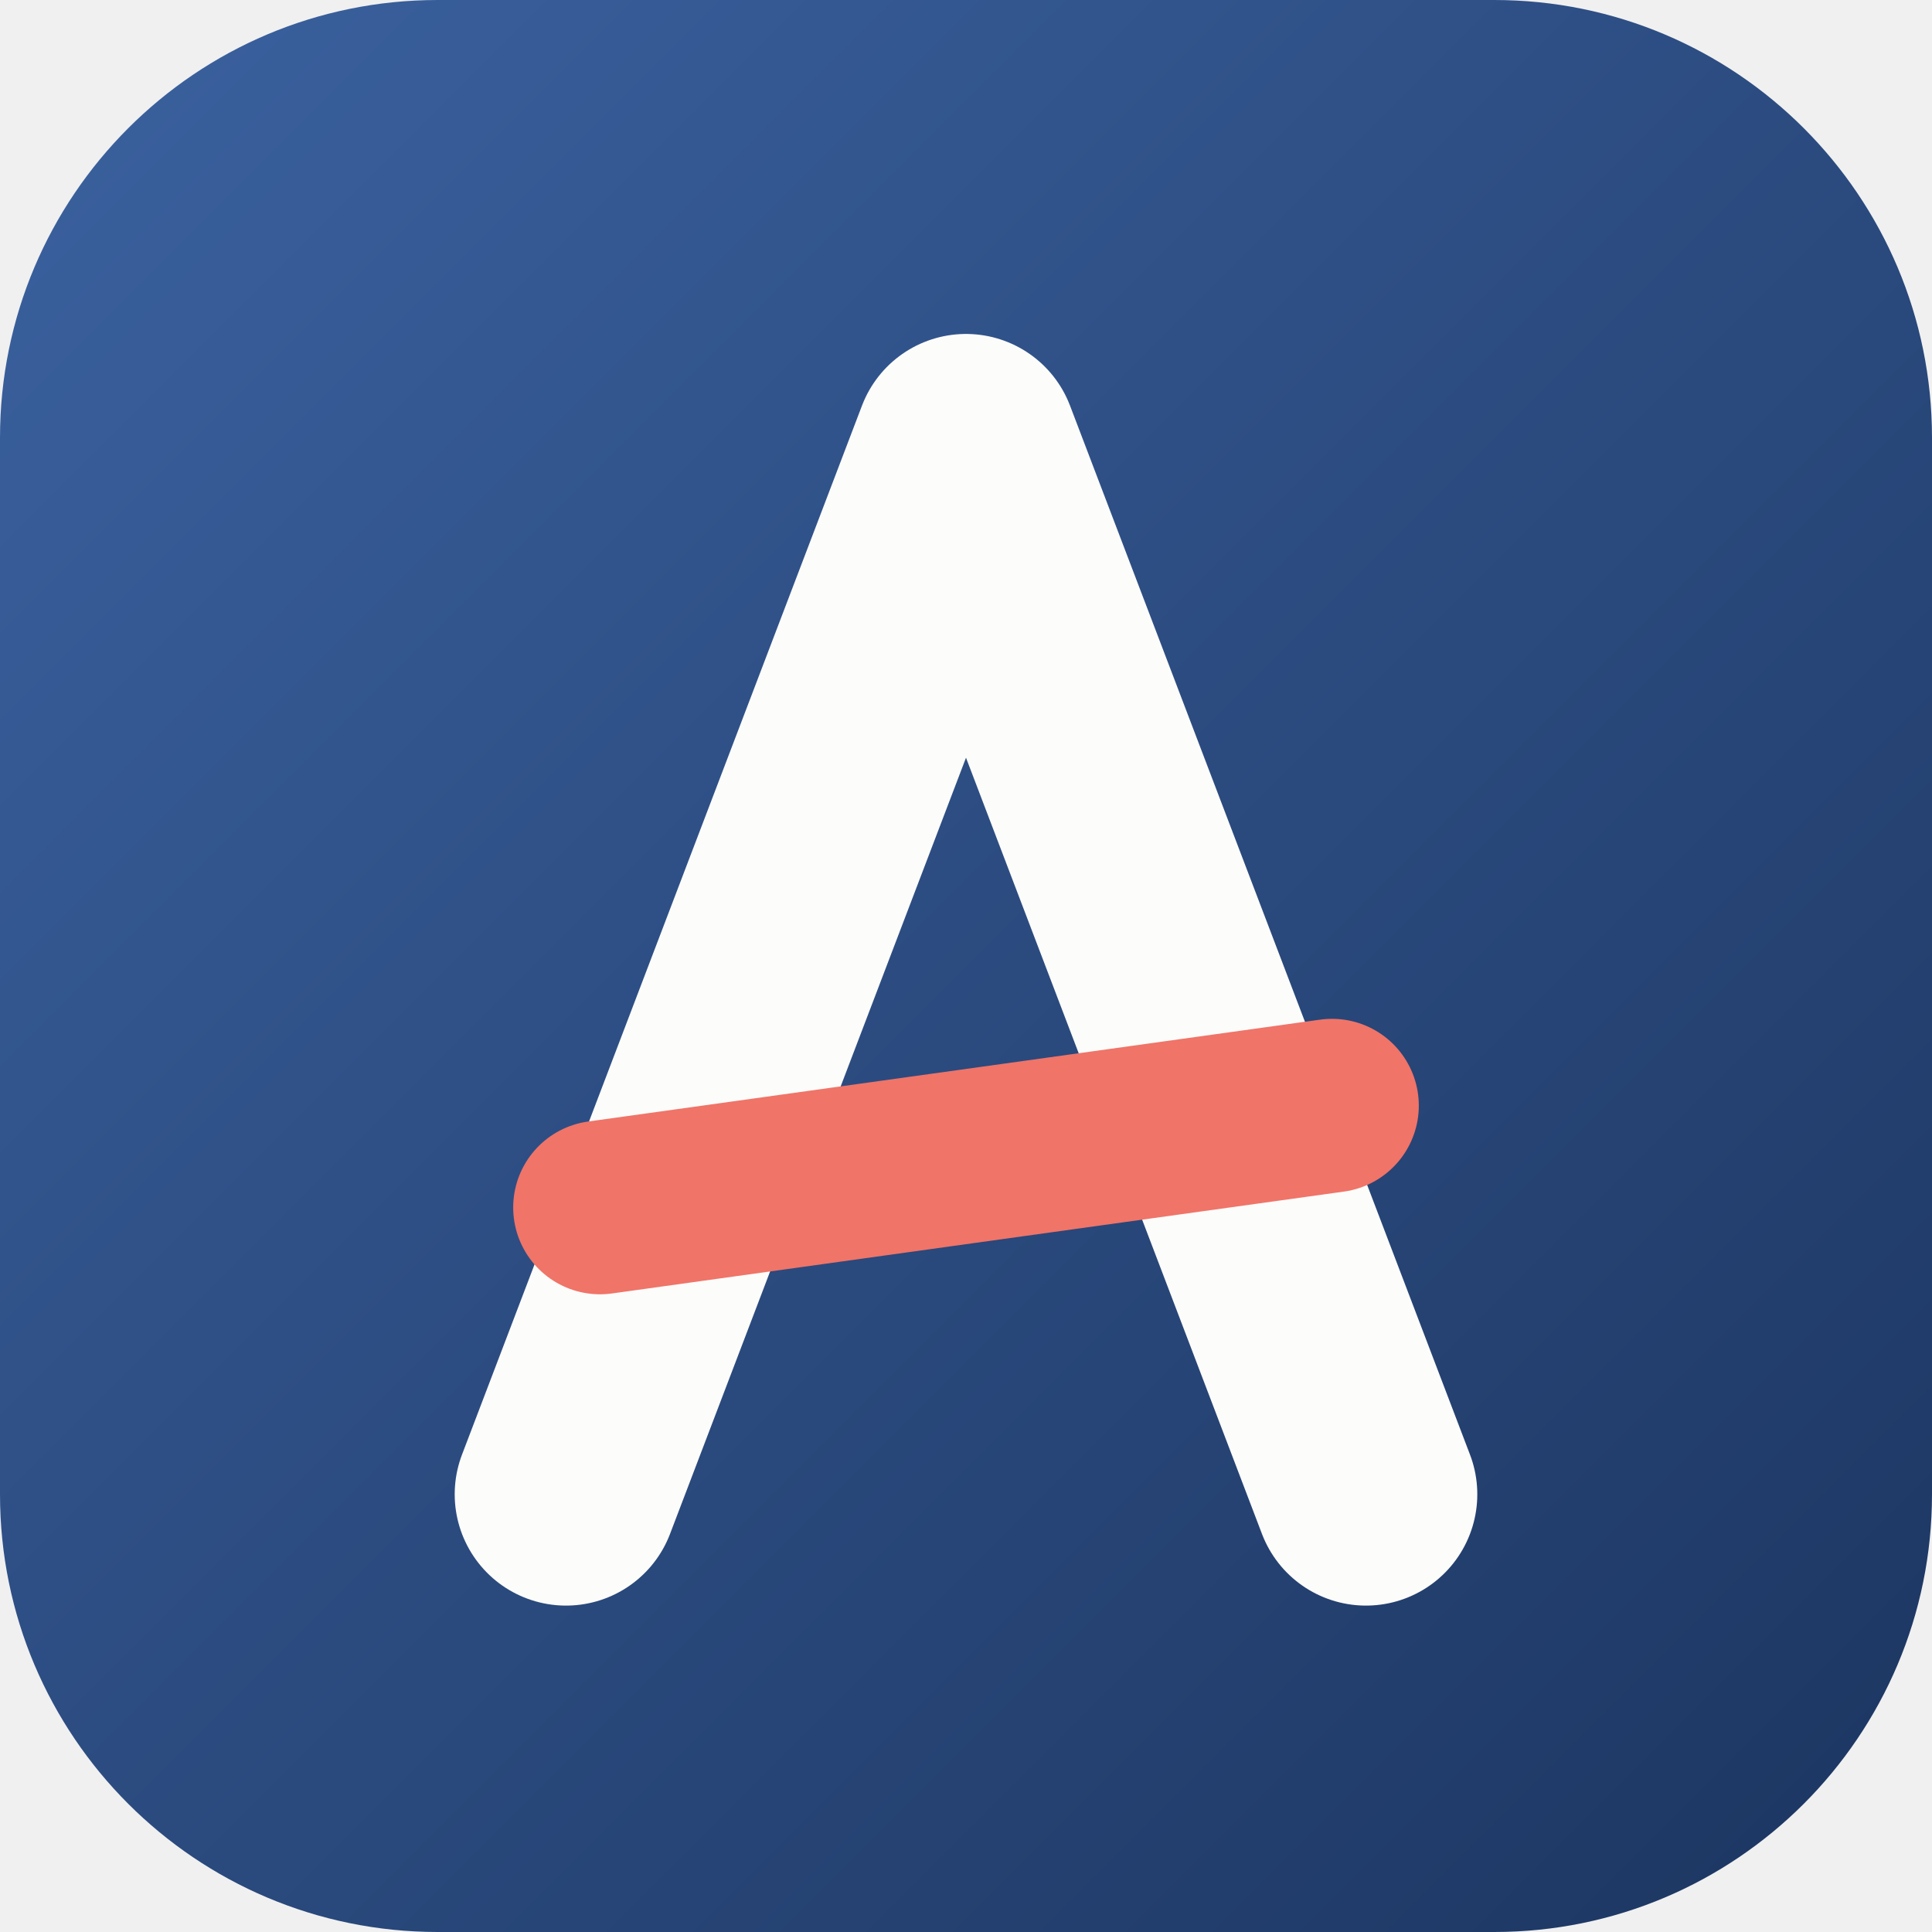
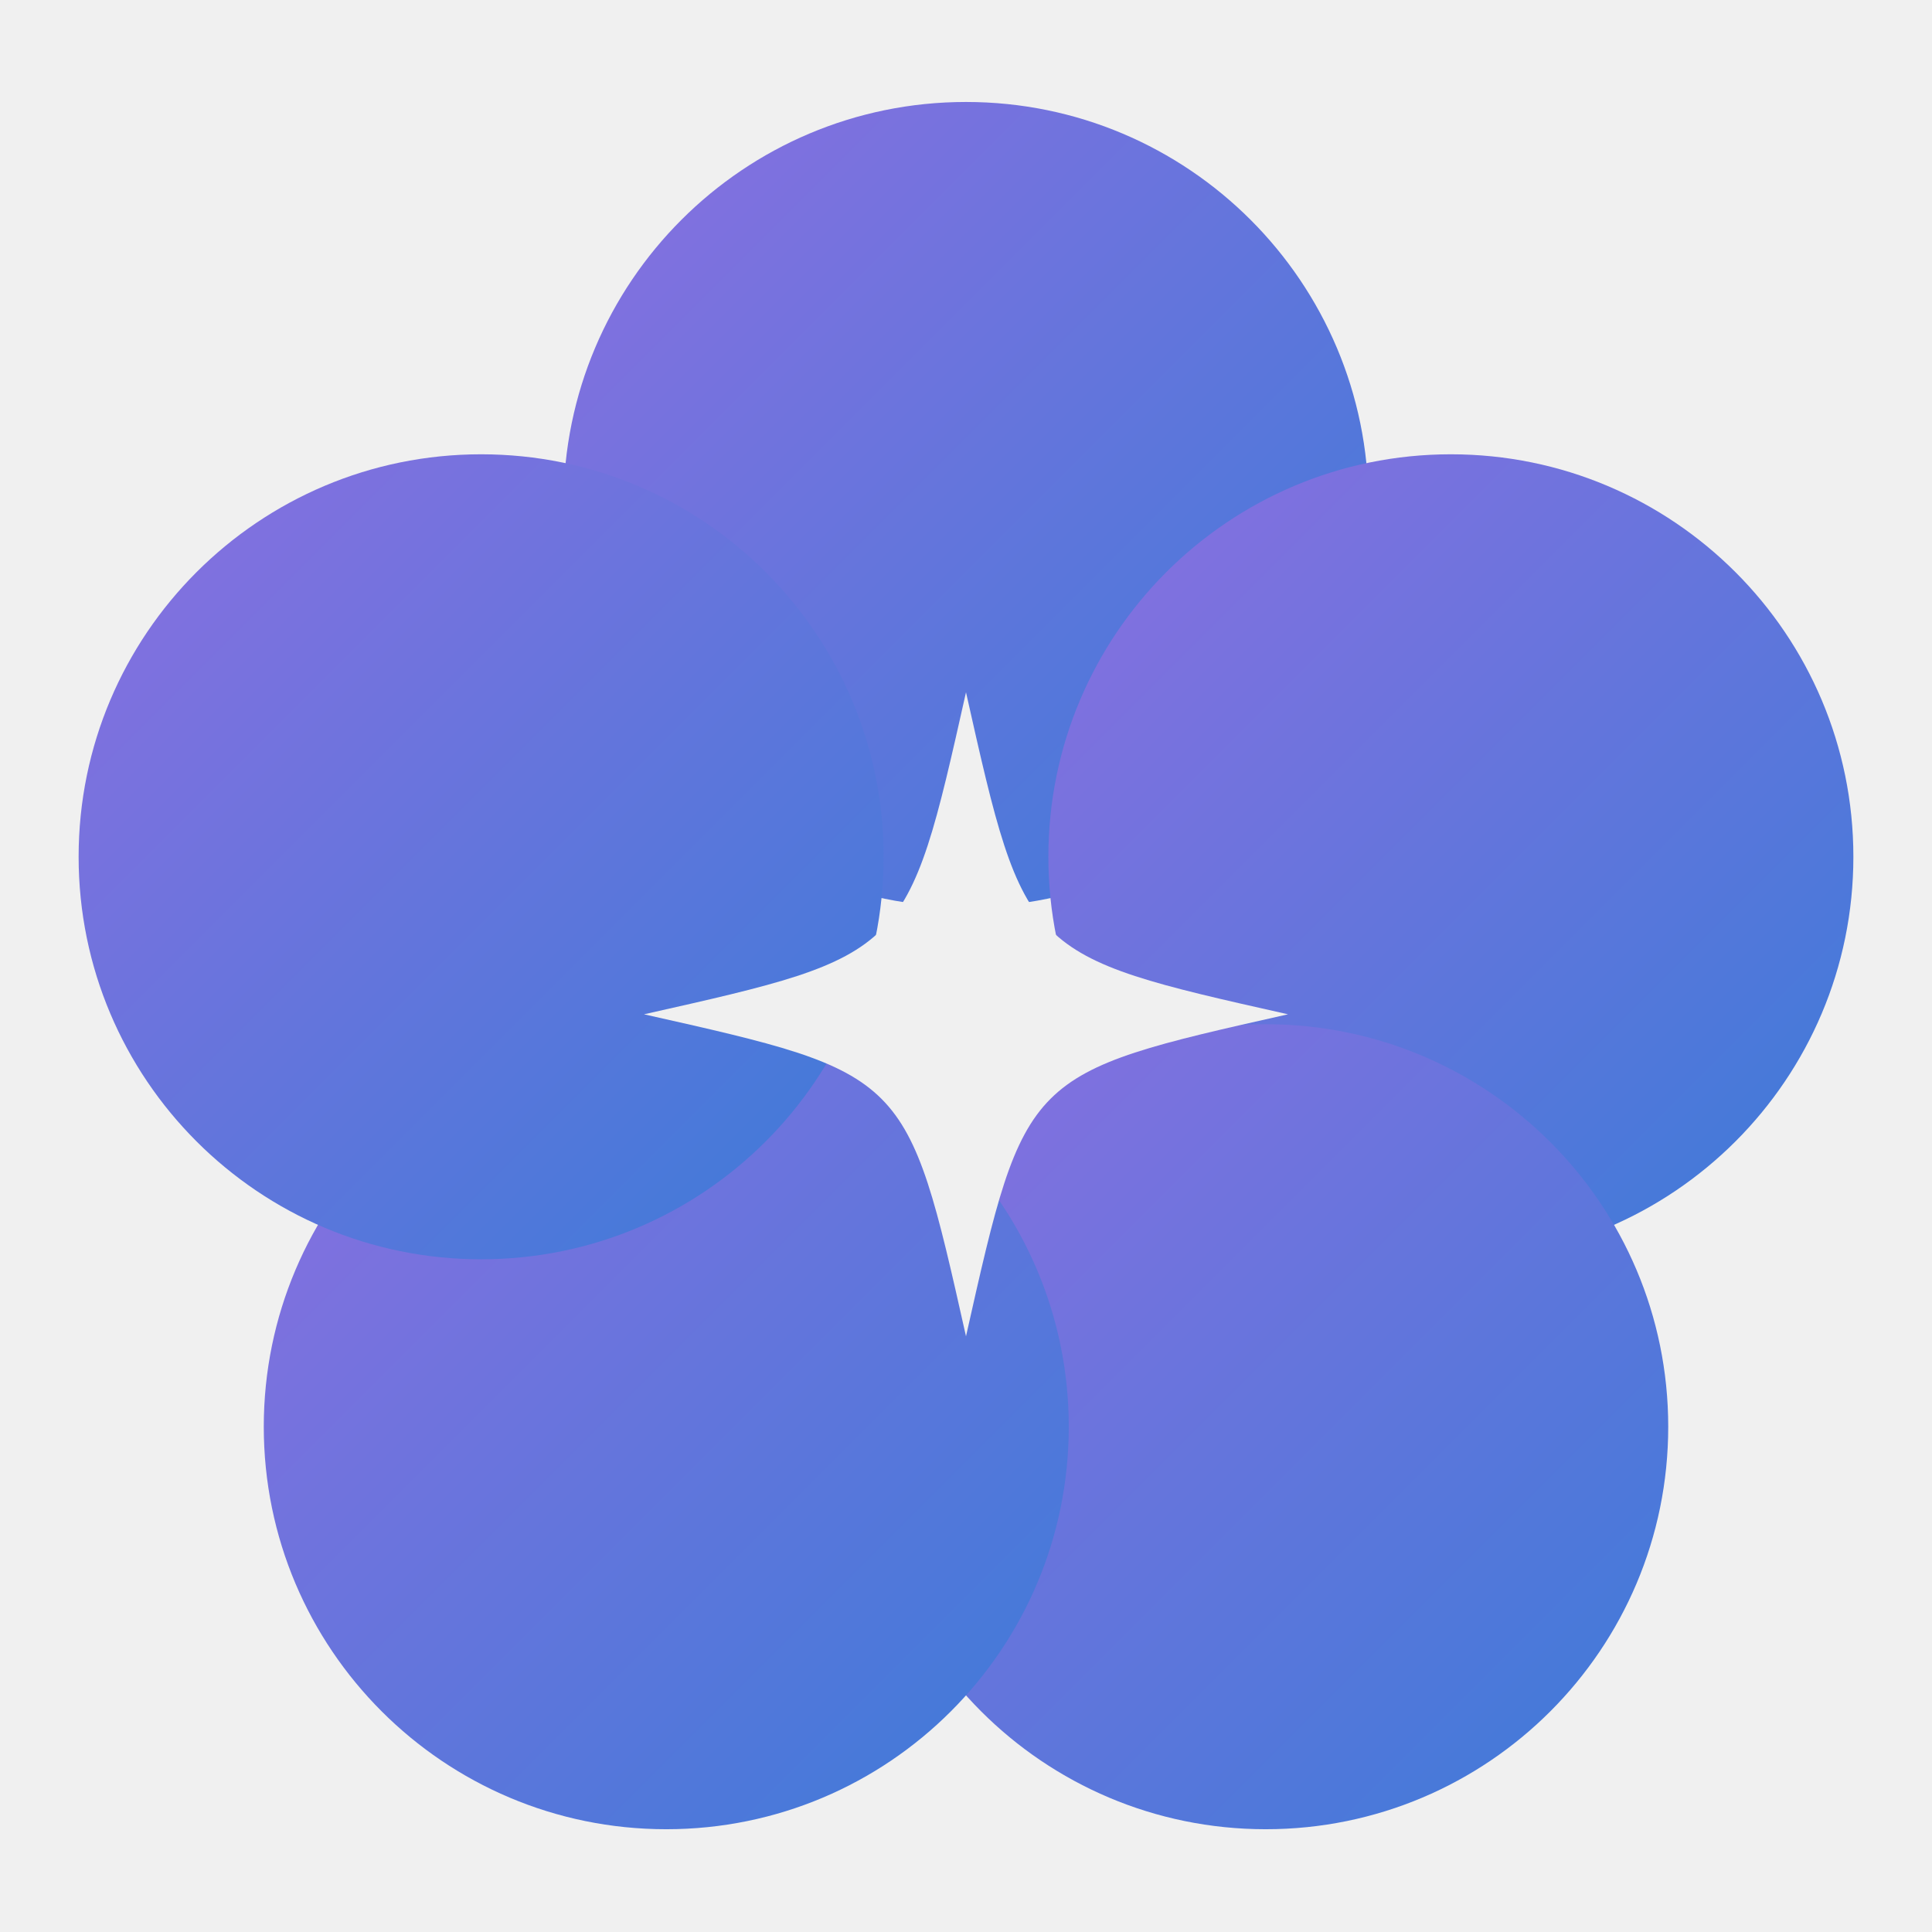
- <svg xmlns="http://www.w3.org/2000/svg" viewBox="0 0 1024 1024">
+ <svg xmlns="http://www.w3.org/2000/svg" viewBox="152 134 720 720">
  <defs>
-     <linearGradient id="artel-ink" x1="0" y1="0" x2="1" y2="1">
-       <stop offset="0" stop-color="#3b62a0" />
-       <stop offset="1" stop-color="#1c3560" />
+     <linearGradient id="artel-petals" x1="0" y1="0" x2="1" y2="1">
+       <stop offset="0" stop-color="#8b6fe0" />
+       <stop offset="1" stop-color="#3b7bd8" />
    </linearGradient>
+     <mask id="artel-spark">
+       <rect x="0" y="0" width="1024" height="1024" fill="white" />
+       <path d="M512 392 C 534 490 534 490 632 512 C 534 534 534 534 512 632 C 490 534 490 534 392 512 C 490 490 490 490 512 392 Z" fill="black" />
+     </mask>
  </defs>
-   <rect width="1024" height="1024" rx="232" fill="url(#artel-ink)" />
-   <path d="M300 792 L512 236 L724 792" fill="none" stroke="#fcfcfa" stroke-width="118" stroke-linecap="round" stroke-linejoin="round" />
-   <path d="M318 640 L706 586" fill="none" stroke="#f07468" stroke-width="92" stroke-linecap="round" />
+   <g fill="url(#artel-petals)" mask="url(#artel-spark)">
+     <circle cx="512.0" cy="322.0" r="150" />
+     <circle cx="692.7" cy="453.3" r="150" />
+     <circle cx="623.7" cy="665.7" r="150" />
+     <circle cx="400.3" cy="665.7" r="150" />
+     <circle cx="331.3" cy="453.3" r="150" />
+   </g>
</svg>
